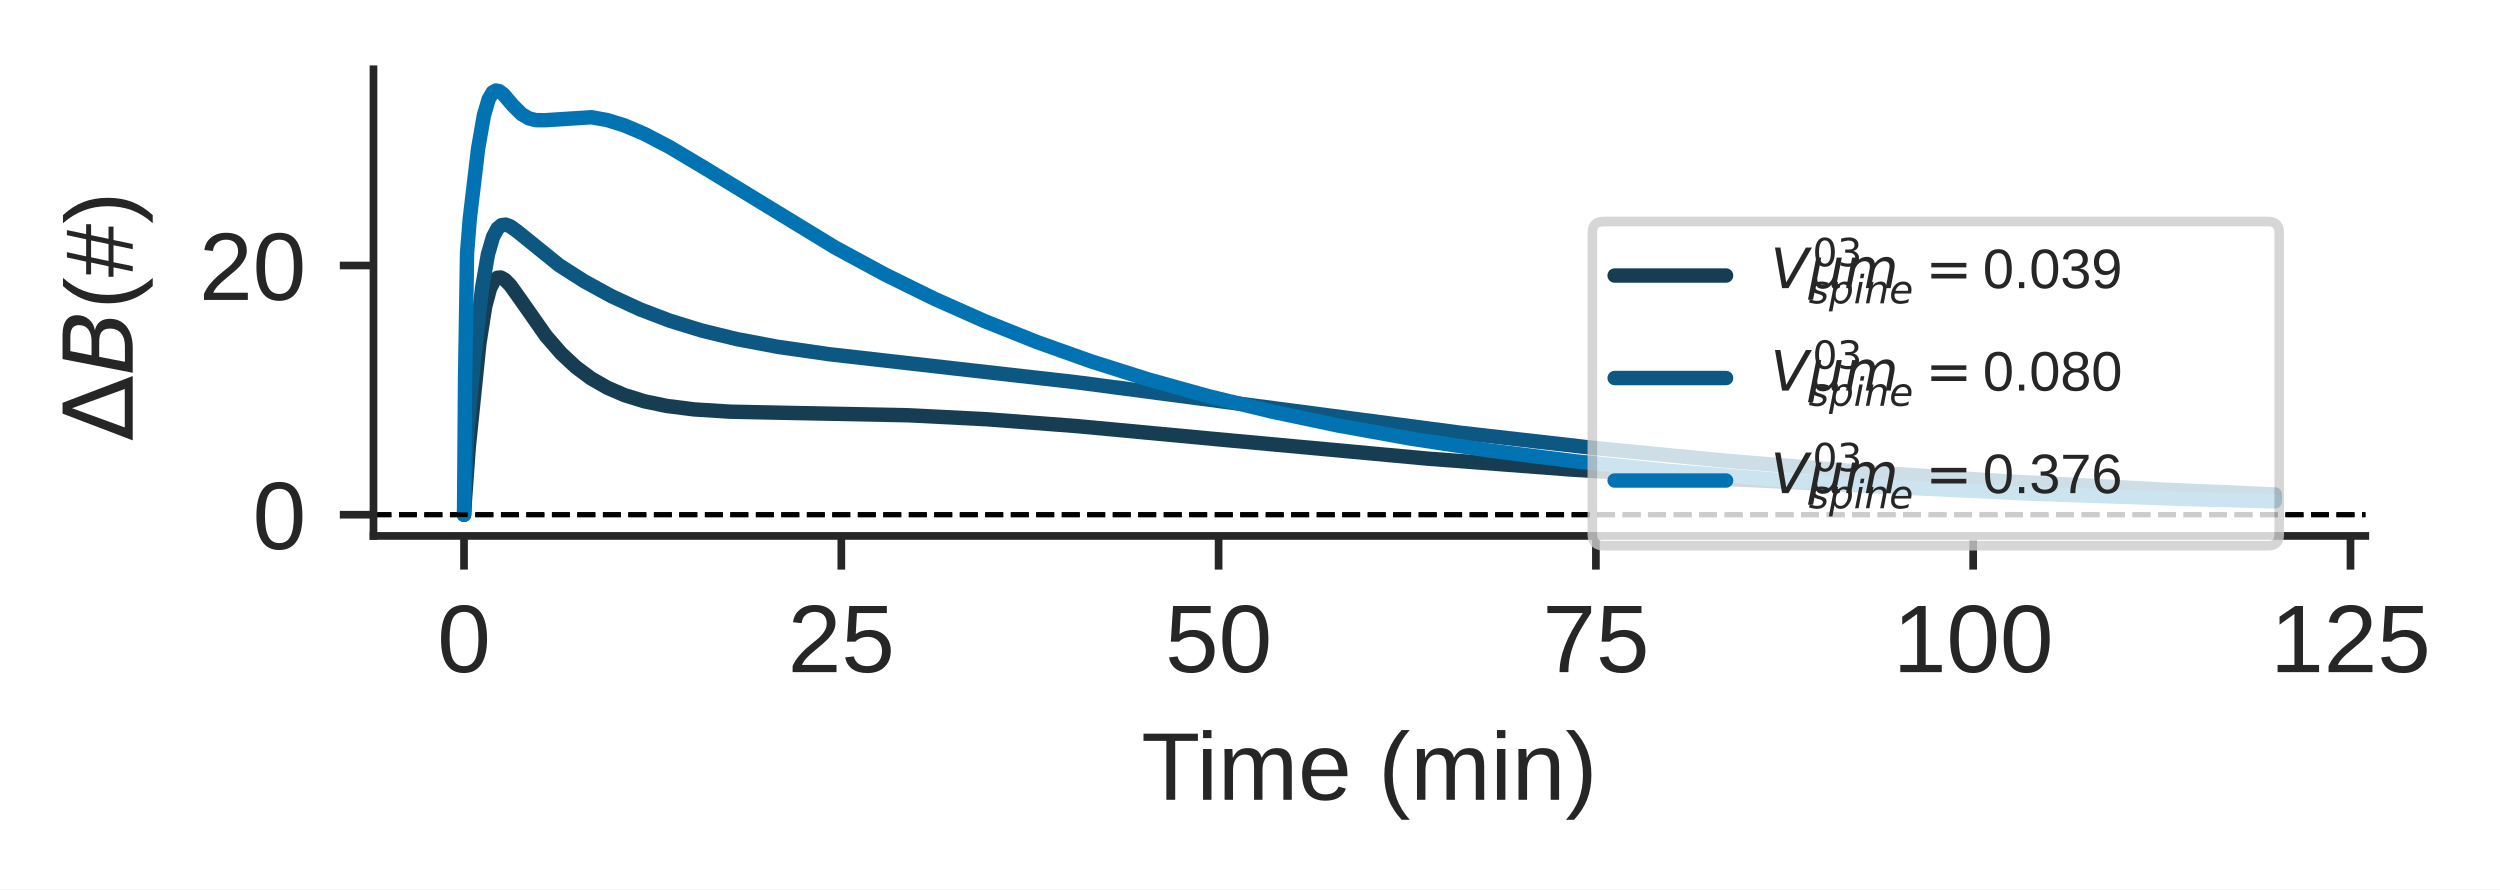
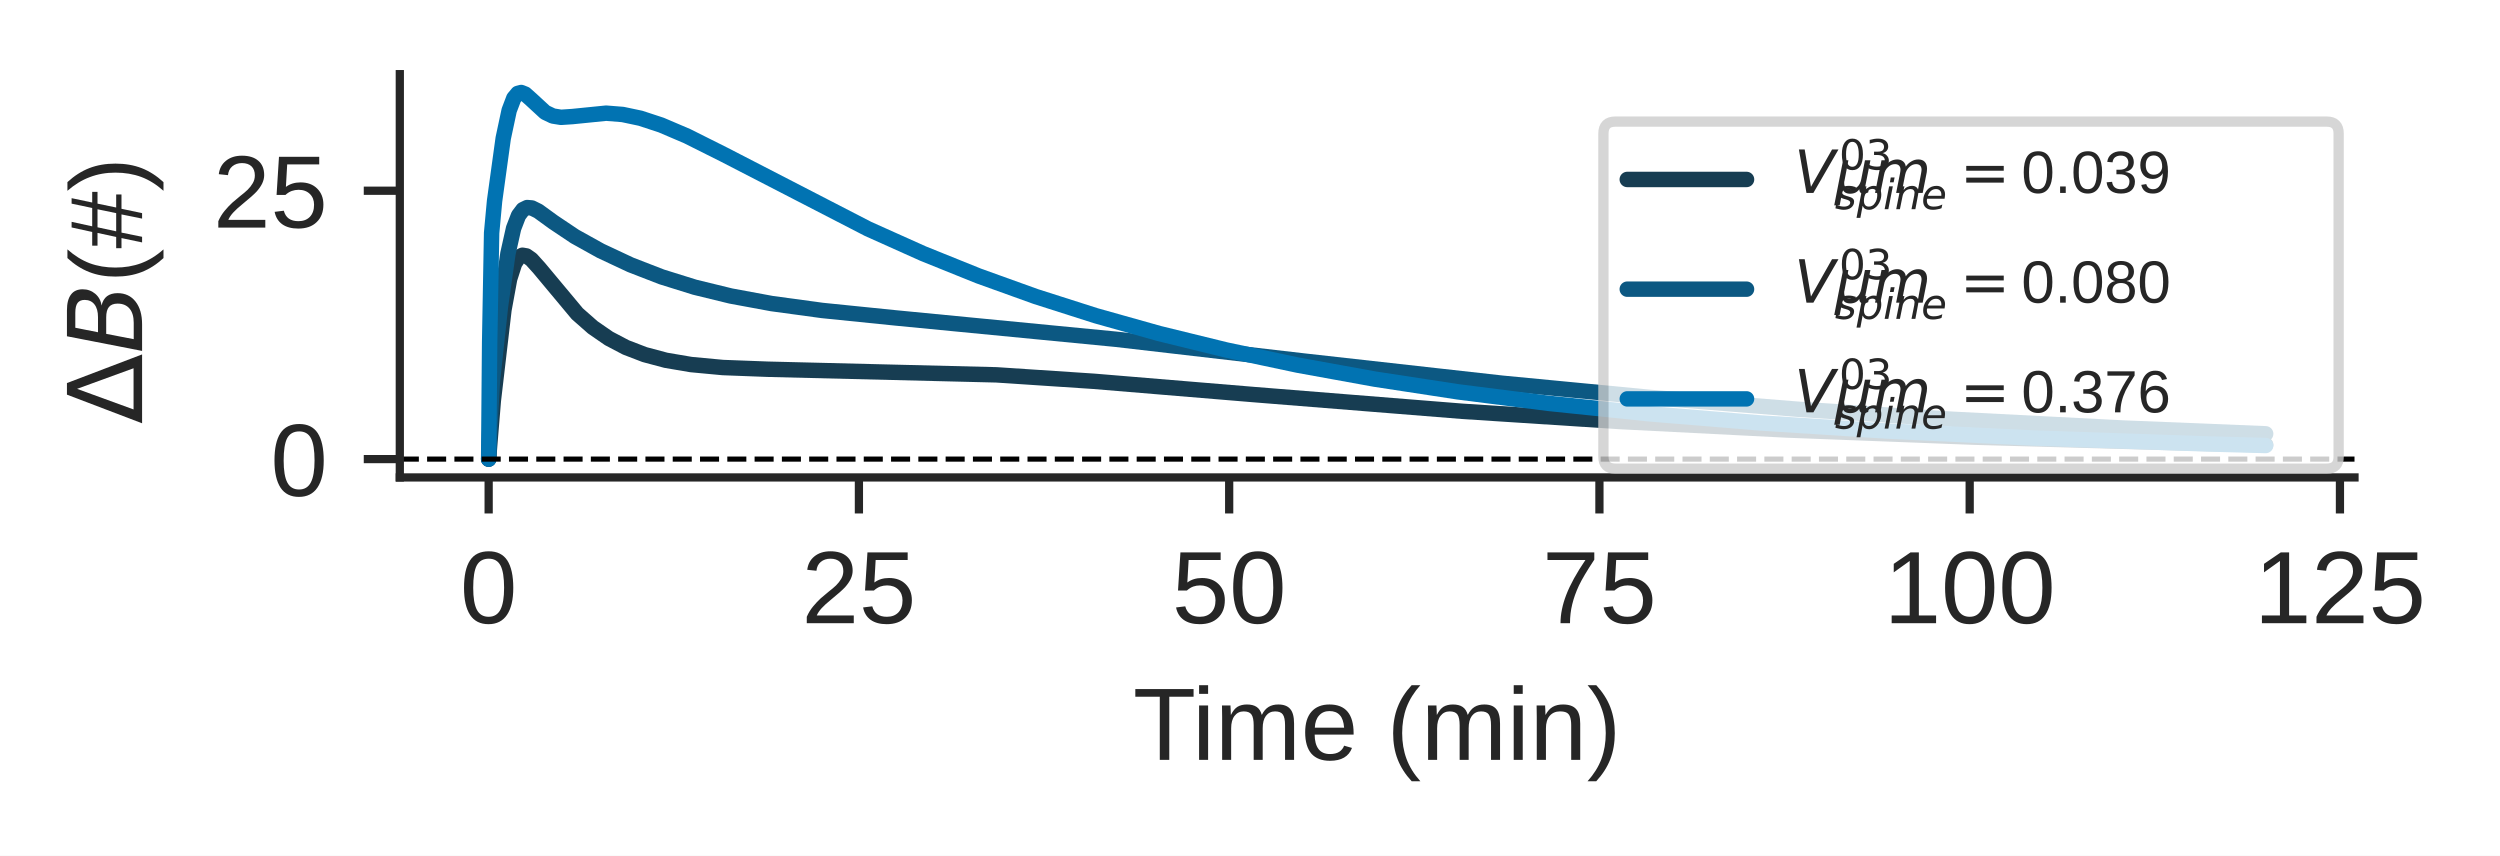
- <svg xmlns="http://www.w3.org/2000/svg" xmlns:xlink="http://www.w3.org/1999/xlink" height="92.435pt" version="1.1" viewBox="0 0 259.86 92.435" width="259.86pt">
+ <svg xmlns="http://www.w3.org/2000/svg" xmlns:xlink="http://www.w3.org/1999/xlink" height="83.09pt" version="1.1" viewBox="0 0 242.754 83.09" width="242.754pt">
  <defs>
    <style type="text/css">*{stroke-linecap:butt;stroke-linejoin:round;}</style>
  </defs>
  <g id="figure_1">
    <g id="patch_1">
-       <path d="M -0 92.435  L 259.86 92.435  L 259.86 0  L -0 0  z " style="fill:#ffffff;" />
+       <path d="M 0 83.09  L 242.754 83.09  L 242.754 0  L 0 0  z " style="fill:#ffffff;" />
    </g>
    <g id="axes_1">
      <g id="patch_2">
-         <path d="M 38.822 55.706  L 245.86 55.706  L 245.86 7.2  L 38.822 7.2  z " style="fill:#ffffff;" />
+         <path d="M 38.822 46.36  L 228.626 46.36  L 228.626 7.2  L 38.822 7.2  z " style="fill:#ffffff;" />
      </g>
      <g id="matplotlib.axis_1">
        <g id="xtick_1">
          <g id="line2d_1">
            <defs>
-               <path d="M 0 0  L 0 3.5  " id="m56bc93e979" style="stroke:#262626;stroke-width:0.8;" />
+               <path d="M 0 0  L 0 3.5  " id="m13d7c461f2" style="stroke:#262626;stroke-width:0.8;" />
            </defs>
            <g>
-               <use style="fill:#262626;stroke:#262626;stroke-width:0.8;" x="48.233" xlink:href="#m56bc93e979" y="55.706" />
+               <use style="fill:#262626;stroke:#262626;stroke-width:0.8;" x="47.449" xlink:href="#m13d7c461f2" y="46.36" />
            </g>
          </g>
          <g id="text_1">
-             <text style="fill:#262626;font-family:Arial;font-size:10px;font-stretch:normal;font-style:normal;font-weight:normal;text-anchor:middle;" transform="rotate(-0, 48.23269, 69.86356)" x="48.233" y="69.864">0</text>
+             <text style="fill:#262626;font-family:Arial;font-size:10px;font-stretch:normal;font-style:normal;font-weight:normal;text-anchor:middle;" transform="rotate(-0, 47.44932, 60.51781)" x="47.449" y="60.518">0</text>
          </g>
        </g>
        <g id="xtick_2">
          <g id="line2d_2">
            <g>
-               <use style="fill:#262626;stroke:#262626;stroke-width:0.8;" x="87.45" xlink:href="#m56bc93e979" y="55.706" />
+               <use style="fill:#262626;stroke:#262626;stroke-width:0.8;" x="83.402" xlink:href="#m13d7c461f2" y="46.36" />
            </g>
          </g>
          <g id="text_2">
-             <text style="fill:#262626;font-family:Arial;font-size:10px;font-stretch:normal;font-style:normal;font-weight:normal;text-anchor:middle;" transform="rotate(-0, 87.44986, 69.86356)" x="87.45" y="69.864">25</text>
+             <text style="fill:#262626;font-family:Arial;font-size:10px;font-stretch:normal;font-style:normal;font-weight:normal;text-anchor:middle;" transform="rotate(-0, 83.40202, 60.51781)" x="83.402" y="60.518">25</text>
          </g>
        </g>
        <g id="xtick_3">
          <g id="line2d_3">
            <g>
-               <use style="fill:#262626;stroke:#262626;stroke-width:0.8;" x="126.667" xlink:href="#m56bc93e979" y="55.706" />
+               <use style="fill:#262626;stroke:#262626;stroke-width:0.8;" x="119.355" xlink:href="#m13d7c461f2" y="46.36" />
            </g>
          </g>
          <g id="text_3">
-             <text style="fill:#262626;font-family:Arial;font-size:10px;font-stretch:normal;font-style:normal;font-weight:normal;text-anchor:middle;" transform="rotate(-0, 126.667, 69.86356)" x="126.667" y="69.864">50</text>
+             <text style="fill:#262626;font-family:Arial;font-size:10px;font-stretch:normal;font-style:normal;font-weight:normal;text-anchor:middle;" transform="rotate(-0, 119.3547, 60.51781)" x="119.355" y="60.518">50</text>
          </g>
        </g>
        <g id="xtick_4">
          <g id="line2d_4">
            <g>
-               <use style="fill:#262626;stroke:#262626;stroke-width:0.8;" x="165.884" xlink:href="#m56bc93e979" y="55.706" />
+               <use style="fill:#262626;stroke:#262626;stroke-width:0.8;" x="155.307" xlink:href="#m13d7c461f2" y="46.36" />
            </g>
          </g>
          <g id="text_4">
-             <text style="fill:#262626;font-family:Arial;font-size:10px;font-stretch:normal;font-style:normal;font-weight:normal;text-anchor:middle;" transform="rotate(-0, 165.8842, 69.86356)" x="165.884" y="69.864">75</text>
+             <text style="fill:#262626;font-family:Arial;font-size:10px;font-stretch:normal;font-style:normal;font-weight:normal;text-anchor:middle;" transform="rotate(-0, 155.3074, 60.51781)" x="155.307" y="60.518">75</text>
          </g>
        </g>
        <g id="xtick_5">
          <g id="line2d_5">
            <g>
-               <use style="fill:#262626;stroke:#262626;stroke-width:0.8;" x="205.101" xlink:href="#m56bc93e979" y="55.706" />
+               <use style="fill:#262626;stroke:#262626;stroke-width:0.8;" x="191.26" xlink:href="#m13d7c461f2" y="46.36" />
            </g>
          </g>
          <g id="text_5">
-             <text style="fill:#262626;font-family:Arial;font-size:10px;font-stretch:normal;font-style:normal;font-weight:normal;text-anchor:middle;" transform="rotate(-0, 205.1014, 69.86356)" x="205.101" y="69.864">100</text>
+             <text style="fill:#262626;font-family:Arial;font-size:10px;font-stretch:normal;font-style:normal;font-weight:normal;text-anchor:middle;" transform="rotate(-0, 191.2601, 60.51781)" x="191.26" y="60.518">100</text>
          </g>
        </g>
        <g id="xtick_6">
          <g id="line2d_6">
            <g>
-               <use style="fill:#262626;stroke:#262626;stroke-width:0.8;" x="244.319" xlink:href="#m56bc93e979" y="55.706" />
+               <use style="fill:#262626;stroke:#262626;stroke-width:0.8;" x="227.213" xlink:href="#m13d7c461f2" y="46.36" />
            </g>
          </g>
          <g id="text_6">
-             <text style="fill:#262626;font-family:Arial;font-size:10px;font-stretch:normal;font-style:normal;font-weight:normal;text-anchor:middle;" transform="rotate(-0, 244.3186, 69.86356)" x="244.319" y="69.864">125</text>
+             <text style="fill:#262626;font-family:Arial;font-size:10px;font-stretch:normal;font-style:normal;font-weight:normal;text-anchor:middle;" transform="rotate(-0, 227.2128, 60.51781)" x="227.213" y="60.518">125</text>
          </g>
        </g>
        <g id="text_7">
-           <text style="fill:#262626;font-family:Arial;font-size:10px;font-stretch:normal;font-style:normal;font-weight:normal;text-anchor:middle;" transform="rotate(-0, 142.3408, 83.13075)" x="142.341" y="83.131">Time (min)</text>
+           <text style="fill:#262626;font-family:Arial;font-size:10px;font-stretch:normal;font-style:normal;font-weight:normal;text-anchor:middle;" transform="rotate(-0, 133.7238, 73.785)" x="133.724" y="73.785">Time (min)</text>
        </g>
      </g>
      <g id="matplotlib.axis_2">
        <g id="ytick_1">
          <g id="line2d_7">
            <defs>
-               <path d="M 0 0  L -3.5 0  " id="me7f7a9694c" style="stroke:#262626;stroke-width:0.8;" />
+               <path d="M 0 0  L -3.5 0  " id="m8d77941fe0" style="stroke:#262626;stroke-width:0.8;" />
            </defs>
            <g>
-               <use style="fill:#262626;stroke:#262626;stroke-width:0.8;" x="38.822" xlink:href="#me7f7a9694c" y="53.501" />
+               <use style="fill:#262626;stroke:#262626;stroke-width:0.8;" x="38.822" xlink:href="#m8d77941fe0" y="44.58" />
            </g>
          </g>
          <g id="text_8">
-             <text style="fill:#262626;font-family:Arial;font-size:10px;font-stretch:normal;font-style:normal;font-weight:normal;text-anchor:end;" transform="rotate(-0, 31.82187, 57.07985)" x="31.822" y="57.08">0</text>
+             <text style="fill:#262626;font-family:Arial;font-size:10px;font-stretch:normal;font-style:normal;font-weight:normal;text-anchor:end;" transform="rotate(-0, 31.82187, 48.15891)" x="31.822" y="48.159">0</text>
          </g>
        </g>
        <g id="ytick_2">
          <g id="line2d_8">
            <g>
-               <use style="fill:#262626;stroke:#262626;stroke-width:0.8;" x="38.822" xlink:href="#me7f7a9694c" y="27.597" />
+               <use style="fill:#262626;stroke:#262626;stroke-width:0.8;" x="38.822" xlink:href="#m8d77941fe0" y="18.52" />
            </g>
          </g>
          <g id="text_9">
-             <text style="fill:#262626;font-family:Arial;font-size:10px;font-stretch:normal;font-style:normal;font-weight:normal;text-anchor:end;" transform="rotate(-0, 31.82187, 31.17631)" x="31.822" y="31.176">20</text>
+             <text style="fill:#262626;font-family:Arial;font-size:10px;font-stretch:normal;font-style:normal;font-weight:normal;text-anchor:end;" transform="rotate(-0, 31.82187, 22.09851)" x="31.822" y="22.099">25</text>
          </g>
        </g>
        <g id="text_10">
-           <g style="fill:#262626;" transform="translate(14.5 45.85287)rotate(-90)">
+           <g style="fill:#262626;" transform="translate(14.5 41.18)rotate(-90)">
            <text>
              <tspan style="font-family:DejaVu Sans;font-size:10px;font-style:book;font-weight:book;" x="0" y="-0.703">Δ</tspan>
              <tspan style="font-family:DejaVu Sans;font-size:10px;font-style:oblique;font-weight:oblique;" x="6.841" y="-0.703">B</tspan>
              <tspan style="font-family:Arial;font-size:10px;font-style:regular;font-weight:regular;" x="13.701 16.479 19.81 25.371" y="-0.703"> (#)</tspan>
            </text>
          </g>
        </g>
      </g>
      <g id="line2d_9">
-         <path clip-path="url(#p99e2289b49)" d="M 48.233 53.501  L 48.337 51.892  L 48.729 46.45  L 49.828 35.707  L 50.429 31.872  L 50.926 30.005  L 51.344 29.175  L 51.71 28.87  L 52.05 28.848  L 52.468 29.067  L 53.043 29.655  L 54.063 31.081  L 56.756 34.924  L 58.325 36.729  L 59.867 38.168  L 61.436 39.331  L 63.109 40.292  L 64.913 41.072  L 66.952 41.705  L 69.305 42.196  L 72.155 42.556  L 75.894 42.791  L 81.959 42.917  L 94.457 43.166  L 102.588 43.58  L 111.948 44.291  L 126.406 45.645  L 148.419 47.675  L 163.296 48.807  L 178.643 49.747  L 195.611 50.56  L 215.141 51.266  L 236.449 51.833  L 236.449 51.833  " style="fill:none;stroke:#173d52;stroke-linecap:round;stroke-width:1.5;" />
+         <path clip-path="url(#p96ed1fd415)" d="M 47.449 44.58  L 47.545 43.273  L 47.905 38.889  L 48.935 30.083  L 49.487 27.079  L 49.966 25.587  L 50.373 24.968  L 50.733 24.784  L 51.116 24.851  L 51.596 25.187  L 52.363 26.037  L 56.054 30.461  L 57.564 31.79  L 59.122 32.865  L 60.776 33.734  L 62.597 34.434  L 64.659 34.984  L 67.103 35.399  L 70.195 35.688  L 74.558 35.853  L 96.752 36.398  L 106.22 37.025  L 121.776 38.317  L 142.029 39.94  L 157.321 40.932  L 173.452 41.751  L 191.715 42.45  L 213.287 43.045  L 219.998 43.192  L 219.998 43.192  " style="fill:none;stroke:#173d52;stroke-linecap:round;stroke-width:1.5;" />
      </g>
      <g id="line2d_10">
-         <path clip-path="url(#p99e2289b49)" d="M 38.822 53.501  L 245.86 53.501  " style="fill:none;stroke:#000000;stroke-dasharray:1.85,0.8;stroke-dashoffset:0;stroke-width:0.5;" />
+         <path clip-path="url(#p96ed1fd415)" d="M 47.449 44.58  L 47.545 41.906  L 47.809 37.036  L 48.6 29.727  L 49.319 24.637  L 49.87 22.17  L 50.35 20.925  L 50.781 20.353  L 51.188 20.155  L 51.644 20.193  L 52.267 20.501  L 53.729 21.563  L 55.814 22.96  L 58.331 24.359  L 61.231 25.717  L 64.251 26.887  L 67.463 27.889  L 70.962 28.743  L 74.941 29.479  L 79.831 30.145  L 86.997 30.873  L 108.353 32.942  L 126.545 35.051  L 145.864 37.212  L 160.245 38.591  L 174.482 39.731  L 189.534 40.709  L 206.073 41.558  L 219.998 42.123  L 219.998 42.123  " style="fill:none;stroke:#0c5882;stroke-linecap:round;stroke-width:1.5;" />
      </g>
      <g id="line2d_11">
-         <path clip-path="url(#p99e2289b49)" d="M 48.233 53.501  L 48.337 50.233  L 48.599 44.524  L 49.305 36.933  L 50.115 29.897  L 50.716 26.452  L 51.239 24.638  L 51.71 23.752  L 52.128 23.403  L 52.547 23.346  L 53.043 23.527  L 53.802 24.076  L 58.115 27.566  L 60.73 29.236  L 63.58 30.796  L 66.534 32.158  L 69.619 33.335  L 72.94 34.36  L 76.6 35.252  L 80.835 36.049  L 86.195 36.82  L 94.744 37.791  L 111.895 39.736  L 127.138 41.741  L 151.818 44.984  L 165.78 46.573  L 179.323 47.889  L 193.389 49.03  L 208.526 50.031  L 225.311 50.915  L 236.449 51.393  L 236.449 51.393  " style="fill:none;stroke:#0c5882;stroke-linecap:round;stroke-width:1.5;" />
+         <path clip-path="url(#p96ed1fd415)" d="M 47.449 44.58  L 47.545 33.242  L 47.737 22.616  L 48.025 19.504  L 48.863 13.427  L 49.439 10.724  L 49.894 9.529  L 50.278 9.069  L 50.613 8.982  L 50.997 9.136  L 51.596 9.67  L 52.938 10.908  L 53.681 11.264  L 54.472 11.392  L 55.575 11.319  L 58.858 10.989  L 60.464 11.117  L 62.19 11.482  L 64.203 12.143  L 66.72 13.218  L 70.315 15.018  L 84.289 22.226  L 89.634 24.624  L 95.003 26.789  L 100.563 28.791  L 106.388 30.651  L 112.548 32.383  L 119.067 33.982  L 126.018 35.457  L 133.496 36.814  L 141.573 38.05  L 150.37 39.168  L 160.077 40.173  L 170.911 41.067  L 183.183 41.851  L 197.396 42.53  L 214.27 43.106  L 219.998 43.259  L 219.998 43.259  " style="fill:none;stroke:#0173b2;stroke-linecap:round;stroke-width:1.5;" />
      </g>
      <g id="line2d_12">
-         <path clip-path="url(#p99e2289b49)" d="M 38.822 53.501  L 245.86 53.501  " style="fill:none;stroke:#000000;stroke-dasharray:1.85,0.8;stroke-dashoffset:0;stroke-width:0.5;" />
-       </g>
-       <g id="line2d_13">
-         <path clip-path="url(#p99e2289b49)" d="M 48.233 53.501  L 48.337 39.593  L 48.546 26.326  L 48.834 22.697  L 49.697 15.443  L 50.298 11.993  L 50.795 10.307  L 51.213 9.601  L 51.553 9.41  L 51.893 9.475  L 52.337 9.818  L 53.305 10.951  L 54.22 11.862  L 54.952 12.295  L 55.71 12.49  L 56.677 12.494  L 61.488 12.188  L 63.109 12.478  L 64.887 13.029  L 66.978 13.919  L 69.593 15.285  L 73.358 17.529  L 86.796 25.724  L 91.999 28.539  L 97.15 31.071  L 102.379 33.395  L 107.791 35.556  L 113.438 37.569  L 119.346 39.438  L 125.569 41.171  L 132.157 42.773  L 139.164 44.246  L 146.694 45.6  L 154.825 46.833  L 163.688 47.949  L 173.466 48.952  L 184.395 49.846  L 196.813 50.634  L 211.193 51.317  L 228.292 51.9  L 236.449 52.113  L 236.449 52.113  " style="fill:none;stroke:#0173b2;stroke-linecap:round;stroke-width:1.5;" />
-       </g>
-       <g id="line2d_14">
-         <path clip-path="url(#p99e2289b49)" d="M 38.822 53.501  L 245.86 53.501  " style="fill:none;stroke:#000000;stroke-dasharray:1.85,0.8;stroke-dashoffset:0;stroke-width:0.5;" />
+         <path clip-path="url(#p96ed1fd415)" d="M 38.822 44.58  L 228.626 44.58  " style="fill:none;stroke:#000000;stroke-dasharray:1.85,0.8;stroke-dashoffset:0;stroke-width:0.5;" />
      </g>
      <g id="patch_3">
-         <path d="M 38.822 55.706  L 38.822 7.2  " style="fill:none;stroke:#262626;stroke-linecap:square;stroke-linejoin:miter;stroke-width:0.8;" />
+         <path d="M 38.822 46.36  L 38.822 7.2  " style="fill:none;stroke:#262626;stroke-linecap:square;stroke-linejoin:miter;stroke-width:0.8;" />
      </g>
      <g id="patch_4">
-         <path d="M 38.822 55.706  L 245.86 55.706  " style="fill:none;stroke:#262626;stroke-linecap:square;stroke-linejoin:miter;stroke-width:0.8;" />
+         <path d="M 38.822 46.36  L 228.626 46.36  " style="fill:none;stroke:#262626;stroke-linecap:square;stroke-linejoin:miter;stroke-width:0.8;" />
      </g>
      <g id="legend_1">
        <g id="patch_5">
-           <path d="M 166.676 56.722  L 235.751 56.722  Q 236.909 56.722 236.909 55.564  L 236.909 24.182  Q 236.909 23.024 235.751 23.024  L 166.676 23.024  Q 165.518 23.024 165.518 24.182  L 165.518 55.564  Q 165.518 56.722 166.676 56.722  z " style="fill:#ffffff;opacity:0.8;stroke:#cccccc;stroke-linejoin:miter;" />
+           <path d="M 156.853 45.507  L 225.928 45.507  Q 227.086 45.507 227.086 44.349  L 227.086 12.967  Q 227.086 11.809 225.928 11.809  L 156.853 11.809  Q 155.695 11.809 155.695 12.967  L 155.695 44.349  Q 155.695 45.507 156.853 45.507  z " style="fill:#ffffff;opacity:0.8;stroke:#cccccc;stroke-linejoin:miter;" />
        </g>
-         <g id="line2d_15">
-           <path d="M 167.834 28.64  L 179.414 28.64  " style="fill:none;stroke:#173d52;stroke-linecap:round;stroke-width:1.5;" />
+         <g id="line2d_13">
+           <path d="M 158.011 17.425  L 169.591 17.425  " style="fill:none;stroke:#173d52;stroke-linecap:round;stroke-width:1.5;" />
        </g>
-         <g id="line2d_16" />
+         <g id="line2d_14" />
        <g id="text_11">
-           <g style="fill:#262626;" transform="translate(184.0465 30.6669)">
+           <g style="fill:#262626;" transform="translate(174.2231 19.452)">
            <text>
              <tspan style="font-family:DejaVu Sans;font-size:5.79px;font-style:oblique;font-weight:oblique;" x="0 38.139 41.817" y="-0.718">Vμm</tspan>
              <tspan style="font-family:DejaVu Sans;font-size:4.053px;font-style:book;font-weight:book;" x="4.361 47.718" y="-2.992 -2.928">03</tspan>
              <tspan style="font-family:DejaVu Sans;font-size:4.053px;font-style:oblique;font-weight:oblique;" x="3.955 6.063 8.632 9.756 12.321" y="0.86">spine</tspan>
              <tspan style="font-family:DejaVu Sans;font-size:5.79px;font-style:book;font-weight:book;" x="16.095" y="-0.718">=</tspan>
              <tspan style="font-family:Arial;font-size:5.79px;font-style:regular;font-weight:regular;" x="22.066 25.281 26.887 30.102 33.318 36.533" y="-0.718">0.039 </tspan>
            </text>
          </g>
        </g>
-         <g id="line2d_17">
-           <path d="M 167.834 39.294  L 179.414 39.294  " style="fill:none;stroke:#0c5882;stroke-linecap:round;stroke-width:1.5;" />
+         <g id="line2d_15">
+           <path d="M 158.011 28.079  L 169.591 28.079  " style="fill:none;stroke:#0c5882;stroke-linecap:round;stroke-width:1.5;" />
        </g>
-         <g id="line2d_18" />
+         <g id="line2d_16" />
        <g id="text_12">
-           <g style="fill:#262626;" transform="translate(184.0465 41.3205)">
+           <g style="fill:#262626;" transform="translate(174.2231 30.1056)">
            <text>
              <tspan style="font-family:DejaVu Sans;font-size:5.79px;font-style:oblique;font-weight:oblique;" x="0 38.139 41.817" y="-0.718">Vμm</tspan>
              <tspan style="font-family:DejaVu Sans;font-size:4.053px;font-style:book;font-weight:book;" x="4.361 47.718" y="-2.992 -2.928">03</tspan>
              <tspan style="font-family:DejaVu Sans;font-size:4.053px;font-style:oblique;font-weight:oblique;" x="3.955 6.063 8.632 9.756 12.321" y="0.86">spine</tspan>
              <tspan style="font-family:DejaVu Sans;font-size:5.79px;font-style:book;font-weight:book;" x="16.095" y="-0.718">=</tspan>
              <tspan style="font-family:Arial;font-size:5.79px;font-style:regular;font-weight:regular;" x="22.066 25.281 26.887 30.102 33.318 36.533" y="-0.718">0.080 </tspan>
            </text>
          </g>
        </g>
-         <g id="line2d_19">
-           <path d="M 167.834 49.948  L 179.414 49.948  " style="fill:none;stroke:#0173b2;stroke-linecap:round;stroke-width:1.5;" />
+         <g id="line2d_17">
+           <path d="M 158.011 38.733  L 169.591 38.733  " style="fill:none;stroke:#0173b2;stroke-linecap:round;stroke-width:1.5;" />
        </g>
-         <g id="line2d_20" />
+         <g id="line2d_18" />
        <g id="text_13">
-           <g style="fill:#262626;" transform="translate(184.0465 51.9741)">
+           <g style="fill:#262626;" transform="translate(174.2231 40.7592)">
            <text>
              <tspan style="font-family:DejaVu Sans;font-size:5.79px;font-style:oblique;font-weight:oblique;" x="0 38.139 41.817" y="-0.718">Vμm</tspan>
              <tspan style="font-family:DejaVu Sans;font-size:4.053px;font-style:book;font-weight:book;" x="4.361 47.718" y="-2.992 -2.928">03</tspan>
              <tspan style="font-family:DejaVu Sans;font-size:4.053px;font-style:oblique;font-weight:oblique;" x="3.955 6.063 8.632 9.756 12.321" y="0.86">spine</tspan>
              <tspan style="font-family:DejaVu Sans;font-size:5.79px;font-style:book;font-weight:book;" x="16.095" y="-0.718">=</tspan>
              <tspan style="font-family:Arial;font-size:5.79px;font-style:regular;font-weight:regular;" x="22.066 25.281 26.887 30.102 33.318 36.533" y="-0.718">0.376 </tspan>
            </text>
          </g>
        </g>
      </g>
    </g>
  </g>
  <defs>
-     <clipPath id="p99e2289b49">
-       <rect height="48.506" width="207.038" x="38.822" y="7.2" />
+     <clipPath id="p96ed1fd415">
+       <rect height="39.16" width="189.804" x="38.822" y="7.2" />
    </clipPath>
  </defs>
</svg>
